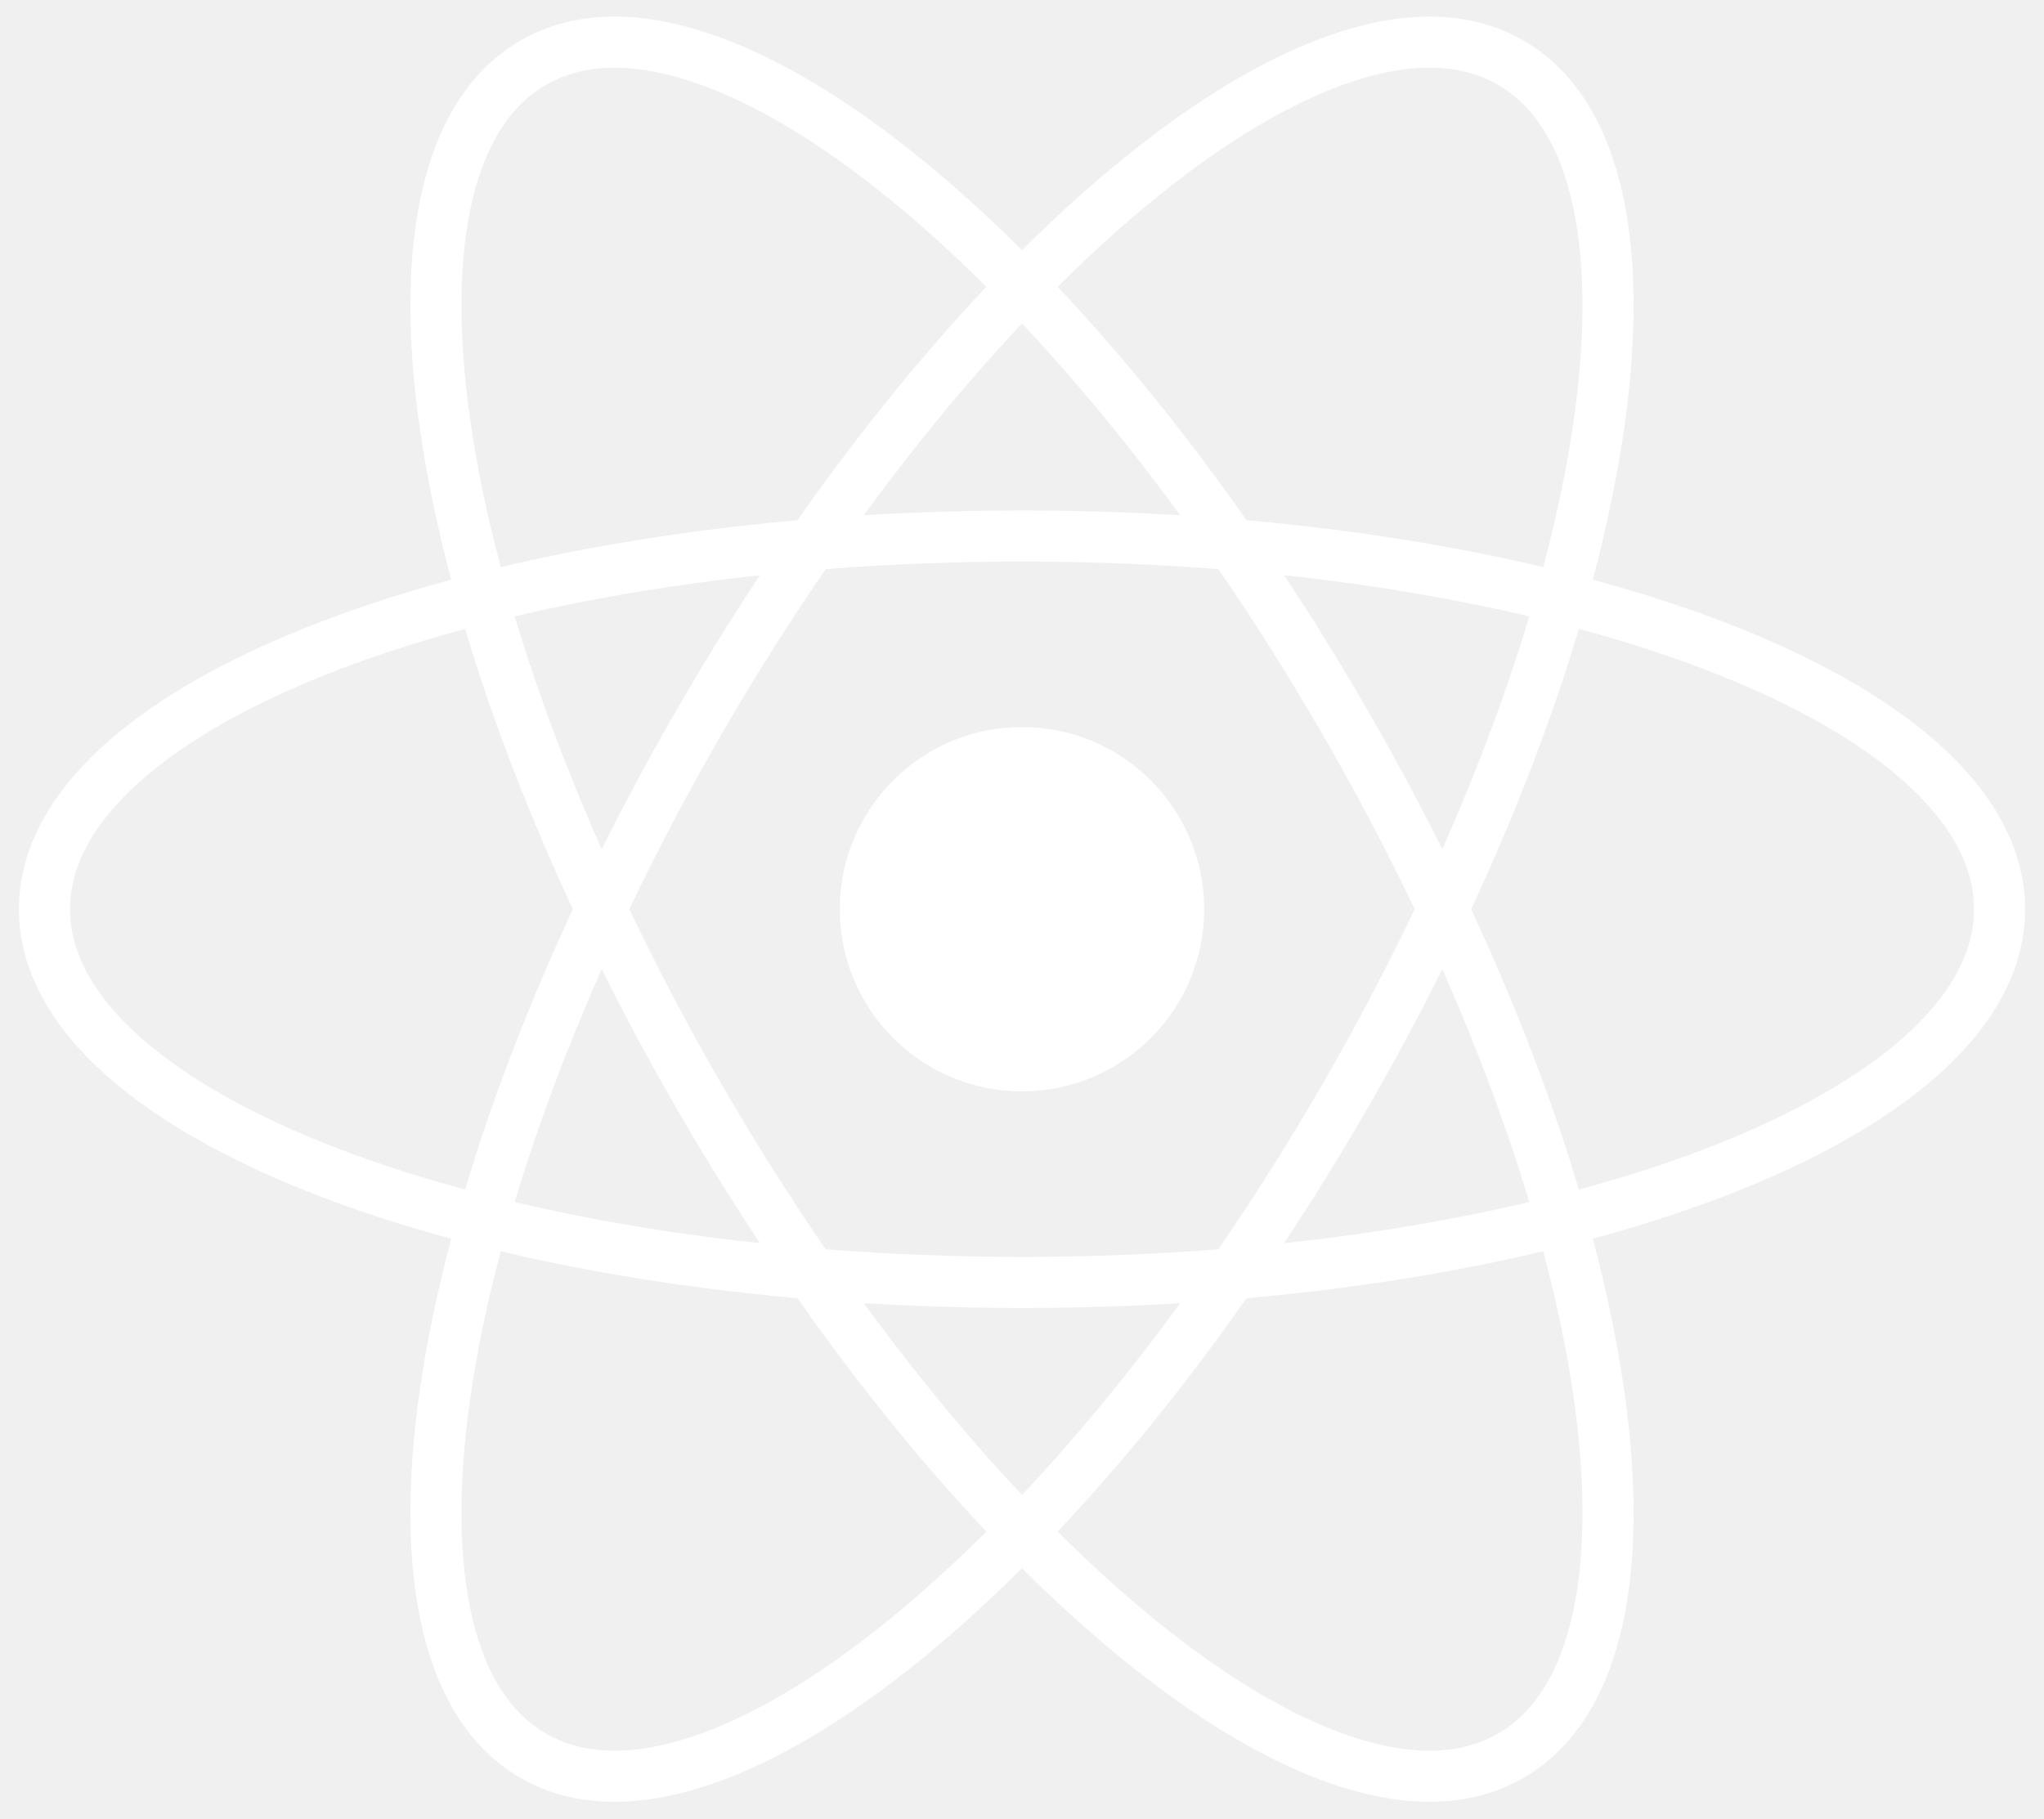
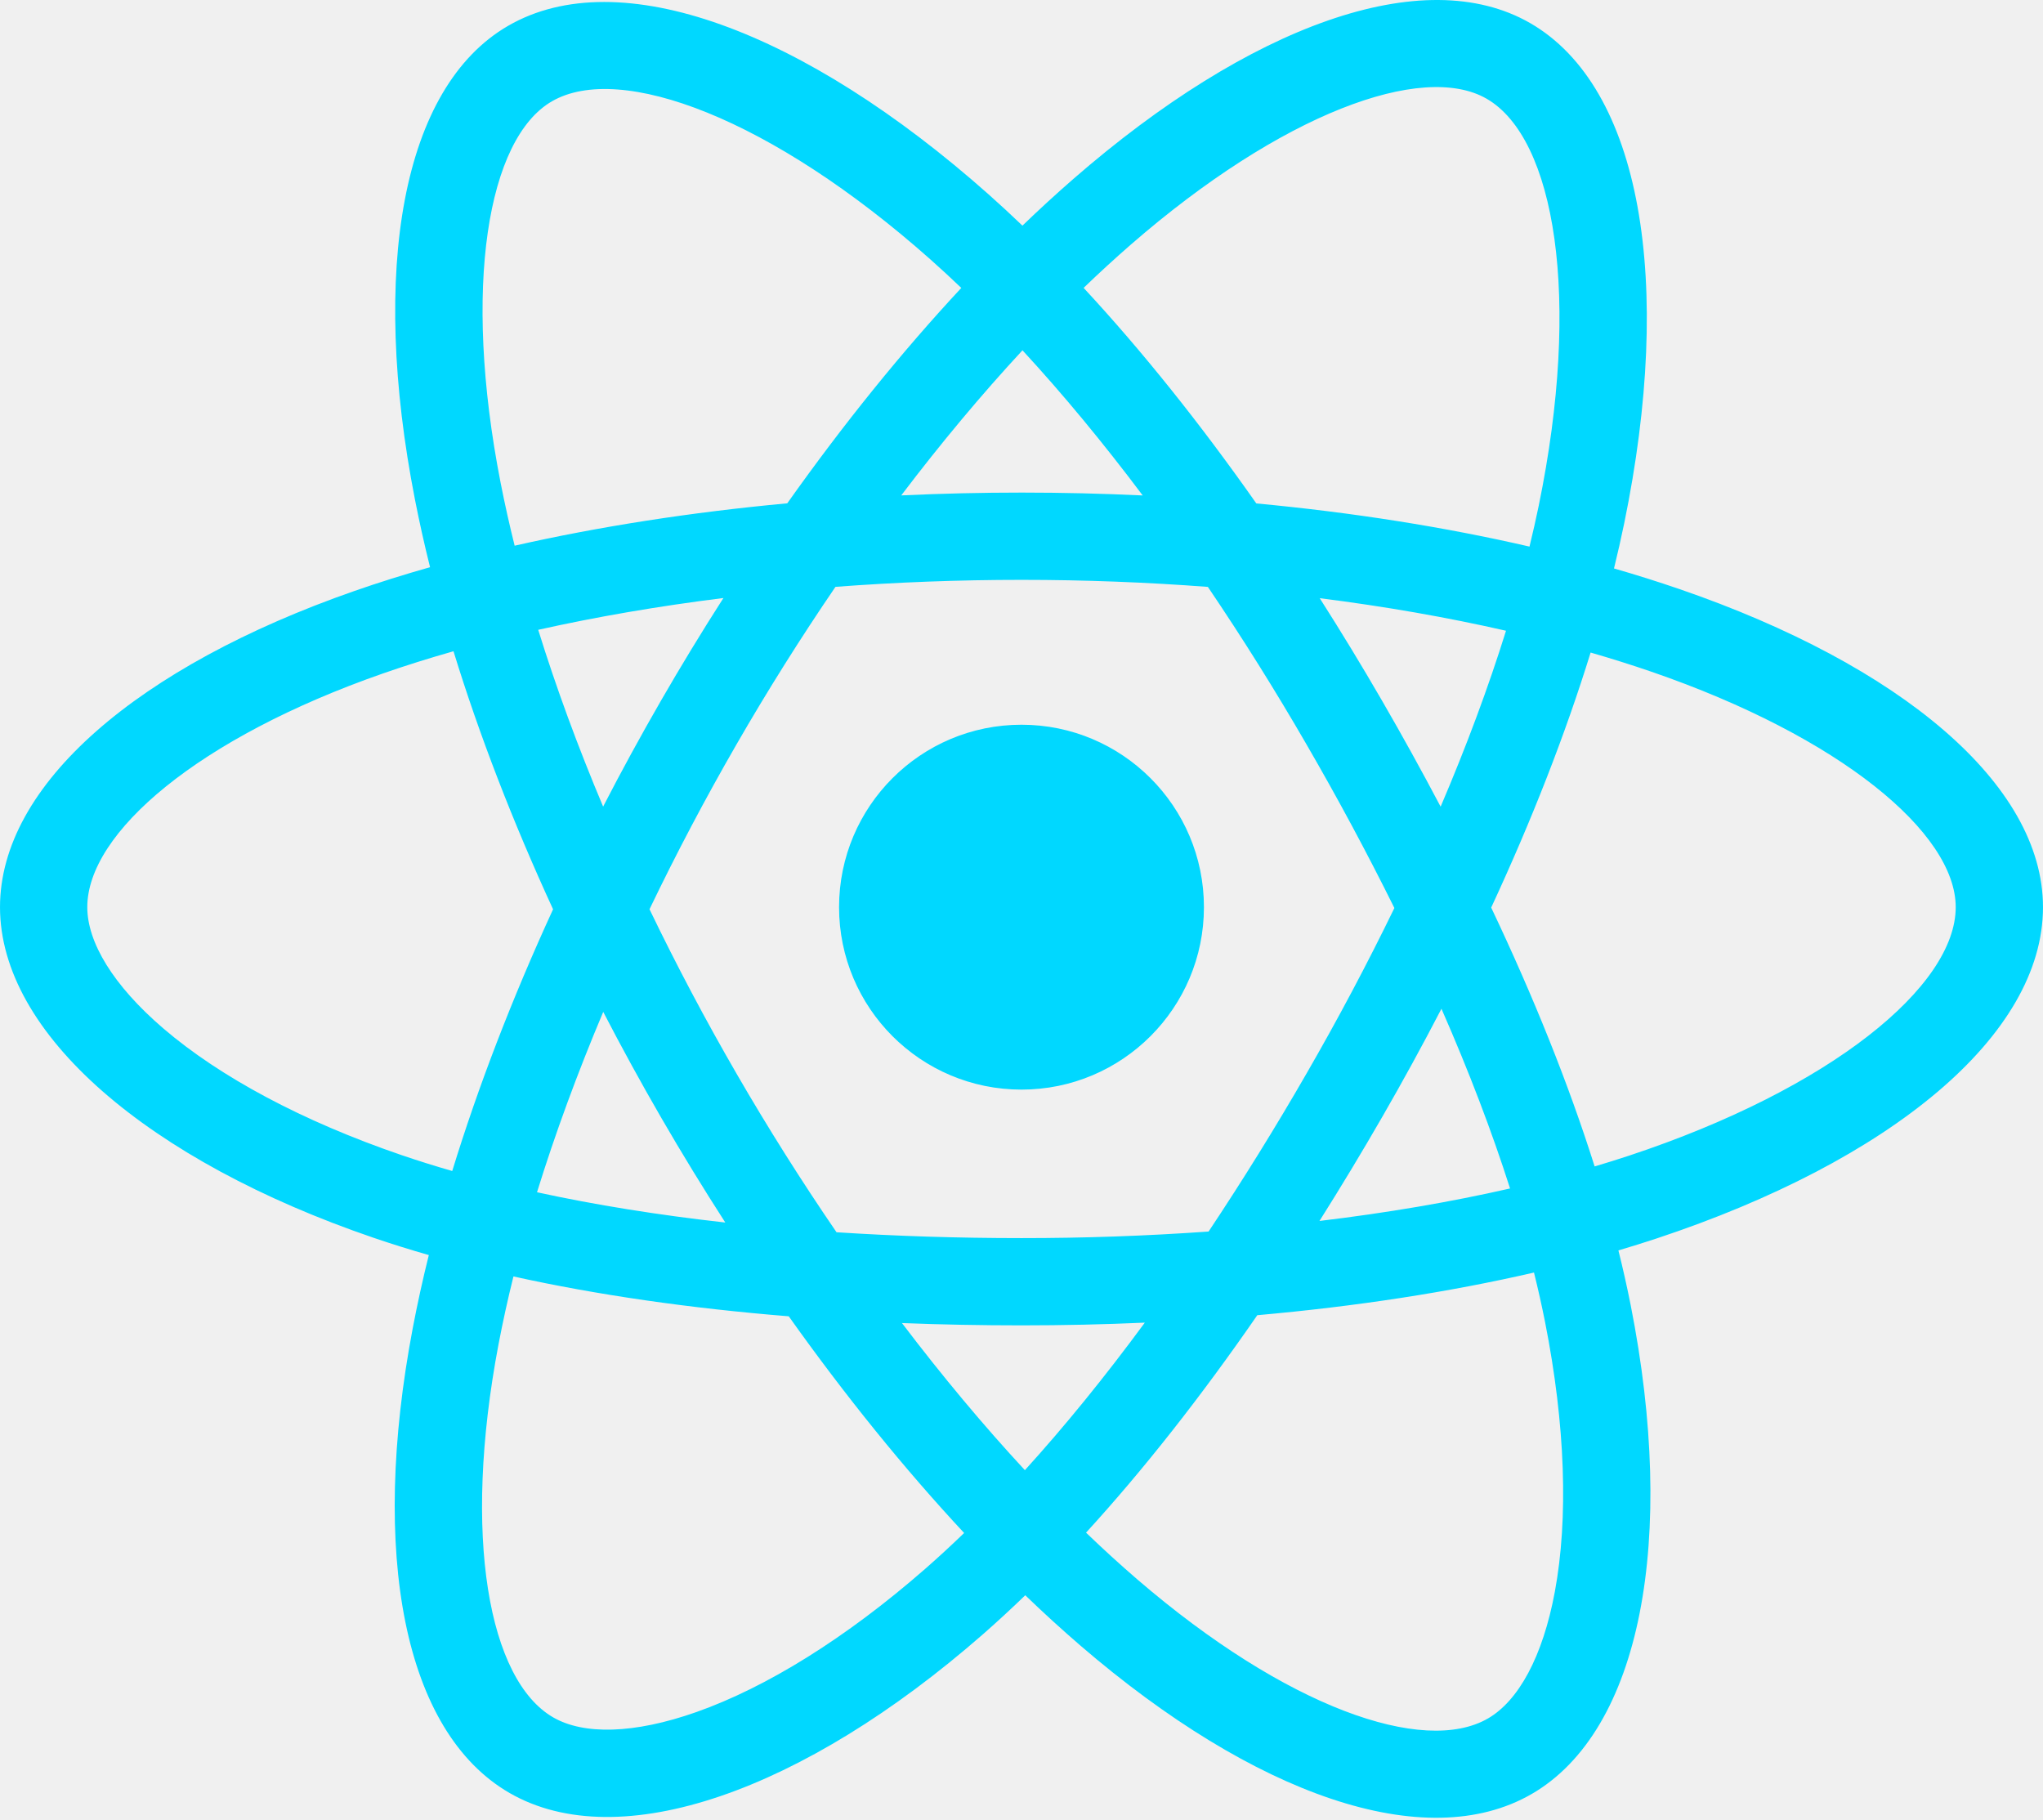
- <svg xmlns="http://www.w3.org/2000/svg" width="400" height="356" viewBox="0 0 400 356" fill="none">
-   <g clip-path="url(#clip0_12_2)">
-     <path d="M200 213.595C219.69 213.595 235.652 197.633 235.652 177.943C235.652 158.253 219.69 142.291 200 142.291C180.31 142.291 164.348 158.253 164.348 177.943C164.348 197.633 180.31 213.595 200 213.595Z" fill="white" />
-     <path d="M200 250.987C305.655 250.987 391.304 218.284 391.304 177.943C391.304 137.602 305.655 104.9 200 104.9C94.346 104.9 8.696 137.602 8.696 177.943C8.696 218.284 94.346 250.987 200 250.987Z" stroke="white" stroke-width="10" />
-     <path d="M136.743 214.465C189.57 305.964 260.716 363.788 295.652 343.618C330.588 323.447 316.085 232.921 263.258 141.422C210.43 49.922 139.284 -7.902 104.348 12.269C69.412 32.439 83.915 122.966 136.743 214.465Z" stroke="white" stroke-width="10" />
-     <path d="M136.742 141.422C83.915 232.921 69.412 323.447 104.348 343.618C139.284 363.788 210.43 305.964 263.257 214.465C316.085 122.966 330.588 32.439 295.652 12.269C260.716 -7.902 189.57 49.922 136.742 141.422Z" stroke="white" stroke-width="10" />
-   </g>
-   <defs>
-     <clipPath id="clip0_12_2">
-       <rect width="400" height="355.887" fill="white" />
-     </clipPath>
-   </defs>
+ <svg xmlns="http://www.w3.org/2000/svg" aria-hidden="true" role="img" class="iconify iconify--logos" width="35.93" height="32" preserveAspectRatio="xMidYMid meet" viewBox="0 0 256 228">
+   <path fill="#00D8FF" d="M210.483 73.824a171.49 171.49 0 0 0-8.24-2.597c.465-1.9.893-3.777 1.273-5.621c6.238-30.281 2.16-54.676-11.769-62.708c-13.355-7.7-35.196.329-57.254 19.526a171.23 171.23 0 0 0-6.375 5.848a155.866 155.866 0 0 0-4.241-3.917C100.759 3.829 77.587-4.822 63.673 3.233C50.33 10.957 46.379 33.89 51.995 62.588a170.974 170.974 0 0 0 1.892 8.48c-3.28.932-6.445 1.924-9.474 2.98C17.309 83.498 0 98.307 0 113.668c0 15.865 18.582 31.778 46.812 41.427a145.52 145.52 0 0 0 6.921 2.165a167.467 167.467 0 0 0-2.01 9.138c-5.354 28.2-1.173 50.591 12.134 58.266c13.744 7.926 36.812-.22 59.273-19.855a145.567 145.567 0 0 0 5.342-4.923a168.064 168.064 0 0 0 6.92 6.314c21.758 18.722 43.246 26.282 56.54 18.586c13.731-7.949 18.194-32.003 12.4-61.268a145.016 145.016 0 0 0-1.535-6.842c1.62-.48 3.21-.974 4.76-1.488c29.348-9.723 48.443-25.443 48.443-41.52c0-15.417-17.868-30.326-45.517-39.844Zm-6.365 70.984c-1.4.463-2.836.91-4.3 1.345c-3.24-10.257-7.612-21.163-12.963-32.432c5.106-11 9.31-21.767 12.459-31.957c2.619.758 5.16 1.557 7.61 2.4c23.69 8.156 38.14 20.213 38.14 29.504c0 9.896-15.606 22.743-40.946 31.14Zm-10.514 20.834c2.562 12.94 2.927 24.64 1.23 33.787c-1.524 8.219-4.59 13.698-8.382 15.893c-8.067 4.67-25.32-1.4-43.927-17.412a156.726 156.726 0 0 1-6.437-5.87c7.214-7.889 14.423-17.06 21.459-27.246c12.376-1.098 24.068-2.894 34.671-5.345a134.17 134.17 0 0 1 1.386 6.193ZM87.276 214.515c-7.882 2.783-14.16 2.863-17.955.675c-8.075-4.657-11.432-22.636-6.853-46.752a156.923 156.923 0 0 1 1.869-8.499c10.486 2.32 22.093 3.988 34.498 4.994c7.084 9.967 14.501 19.128 21.976 27.15a134.668 134.668 0 0 1-4.877 4.492c-9.933 8.682-19.886 14.842-28.658 17.94ZM50.35 144.747c-12.483-4.267-22.792-9.812-29.858-15.863c-6.35-5.437-9.555-10.836-9.555-15.216c0-9.322 13.897-21.212 37.076-29.293c2.813-.98 5.757-1.905 8.812-2.773c3.204 10.42 7.406 21.315 12.477 32.332c-5.137 11.18-9.399 22.249-12.634 32.792a134.718 134.718 0 0 1-6.318-1.979Zm12.378-84.26c-4.811-24.587-1.616-43.134 6.425-47.789c8.564-4.958 27.502 2.111 47.463 19.835a144.318 144.318 0 0 1 3.841 3.545c-7.438 7.987-14.787 17.08-21.808 26.988c-12.04 1.116-23.565 2.908-34.161 5.309a160.342 160.342 0 0 1-1.76-7.887Zm110.427 27.268a347.8 347.8 0 0 0-7.785-12.803c8.168 1.033 15.994 2.404 23.343 4.08c-2.206 7.072-4.956 14.465-8.193 22.045a381.151 381.151 0 0 0-7.365-13.322Zm-45.032-43.861c5.044 5.465 10.096 11.566 15.065 18.186a322.04 322.04 0 0 0-30.257-.006c4.974-6.559 10.069-12.652 15.192-18.18ZM82.802 87.83a323.167 323.167 0 0 0-7.227 13.238c-3.184-7.553-5.909-14.98-8.134-22.152c7.304-1.634 15.093-2.97 23.209-3.984a321.524 321.524 0 0 0-7.848 12.897Zm8.081 65.352c-8.385-.936-16.291-2.203-23.593-3.793c2.26-7.3 5.045-14.885 8.298-22.6a321.187 321.187 0 0 0 7.257 13.246c2.594 4.48 5.28 8.868 8.038 13.147Zm37.542 31.03c-5.184-5.592-10.354-11.779-15.403-18.433c4.902.192 9.899.29 14.978.29c5.218 0 10.376-.117 15.453-.343c-4.985 6.774-10.018 12.97-15.028 18.486Zm52.198-57.817c3.422 7.8 6.306 15.345 8.596 22.52c-7.422 1.694-15.436 3.058-23.88 4.071a382.417 382.417 0 0 0 7.859-13.026a347.403 347.403 0 0 0 7.425-13.565Zm-16.898 8.101a358.557 358.557 0 0 1-12.281 19.815a329.4 329.4 0 0 1-23.444.823c-7.967 0-15.716-.248-23.178-.732a310.202 310.202 0 0 1-12.513-19.846h.001a307.41 307.41 0 0 1-10.923-20.627a310.278 310.278 0 0 1 10.89-20.637l-.001.001a307.318 307.318 0 0 1 12.413-19.761c7.613-.576 15.42-.876 23.31-.876H128c7.926 0 15.743.303 23.354.883a329.357 329.357 0 0 1 12.335 19.695a358.489 358.489 0 0 1 11.036 20.54a329.472 329.472 0 0 1-11 20.722Zm22.56-122.124c8.572 4.944 11.906 24.881 6.52 51.026c-.344 1.668-.73 3.367-1.15 5.09c-10.622-2.452-22.155-4.275-34.23-5.408c-7.034-10.017-14.323-19.124-21.64-27.008a160.789 160.789 0 0 1 5.888-5.4c18.9-16.447 36.564-22.941 44.612-18.3ZM128 90.808c12.625 0 22.86 10.235 22.86 22.86s-10.235 22.86-22.86 22.86s-22.86-10.235-22.86-22.86s10.235-22.86 22.86-22.86Z" />
</svg>
